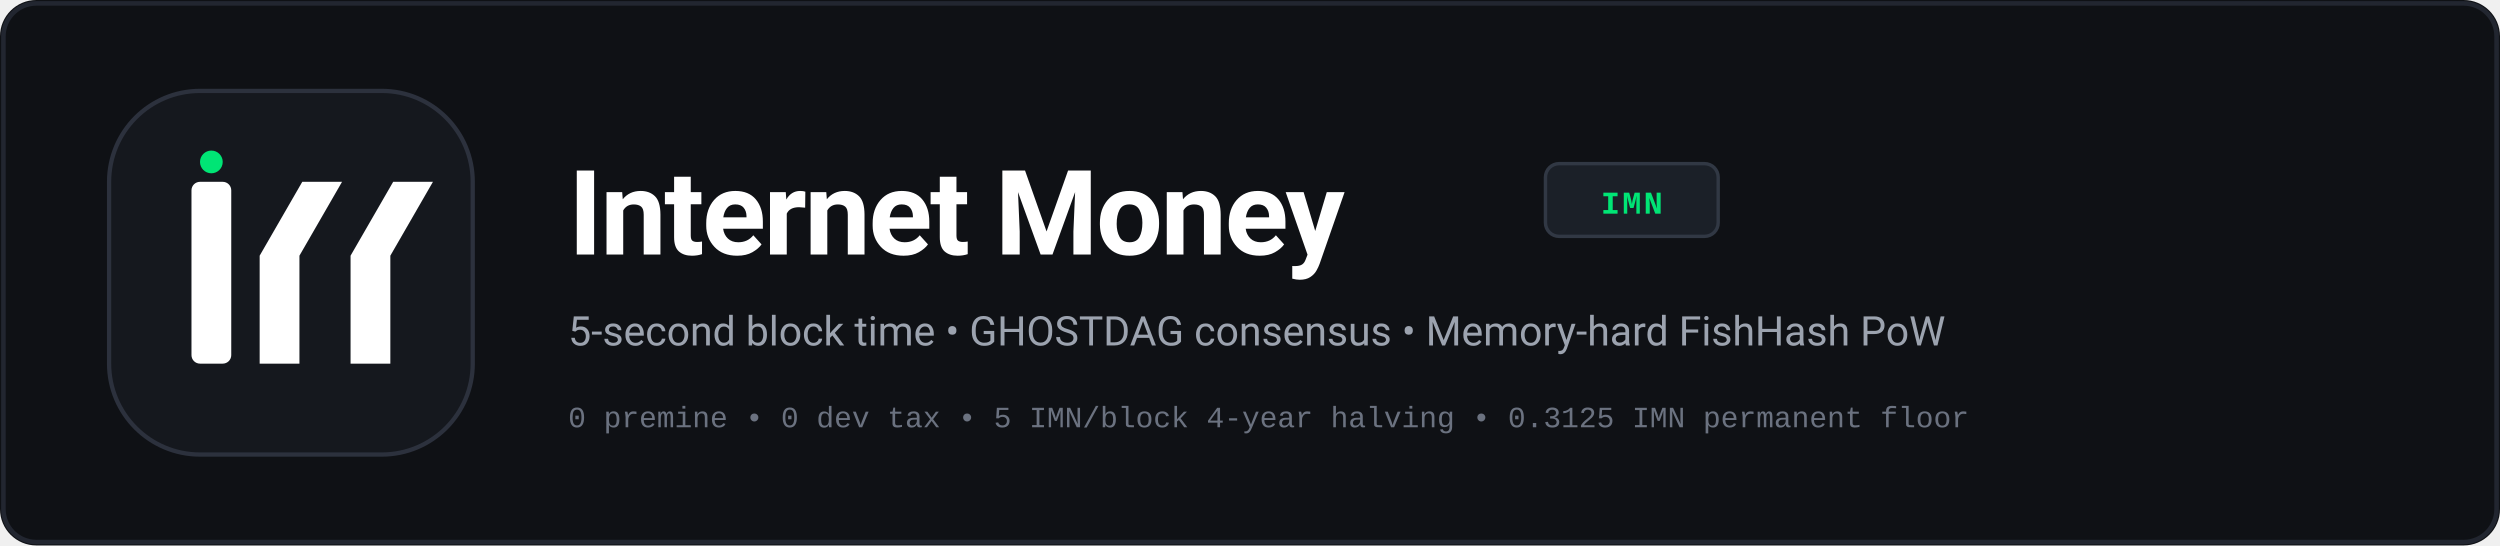
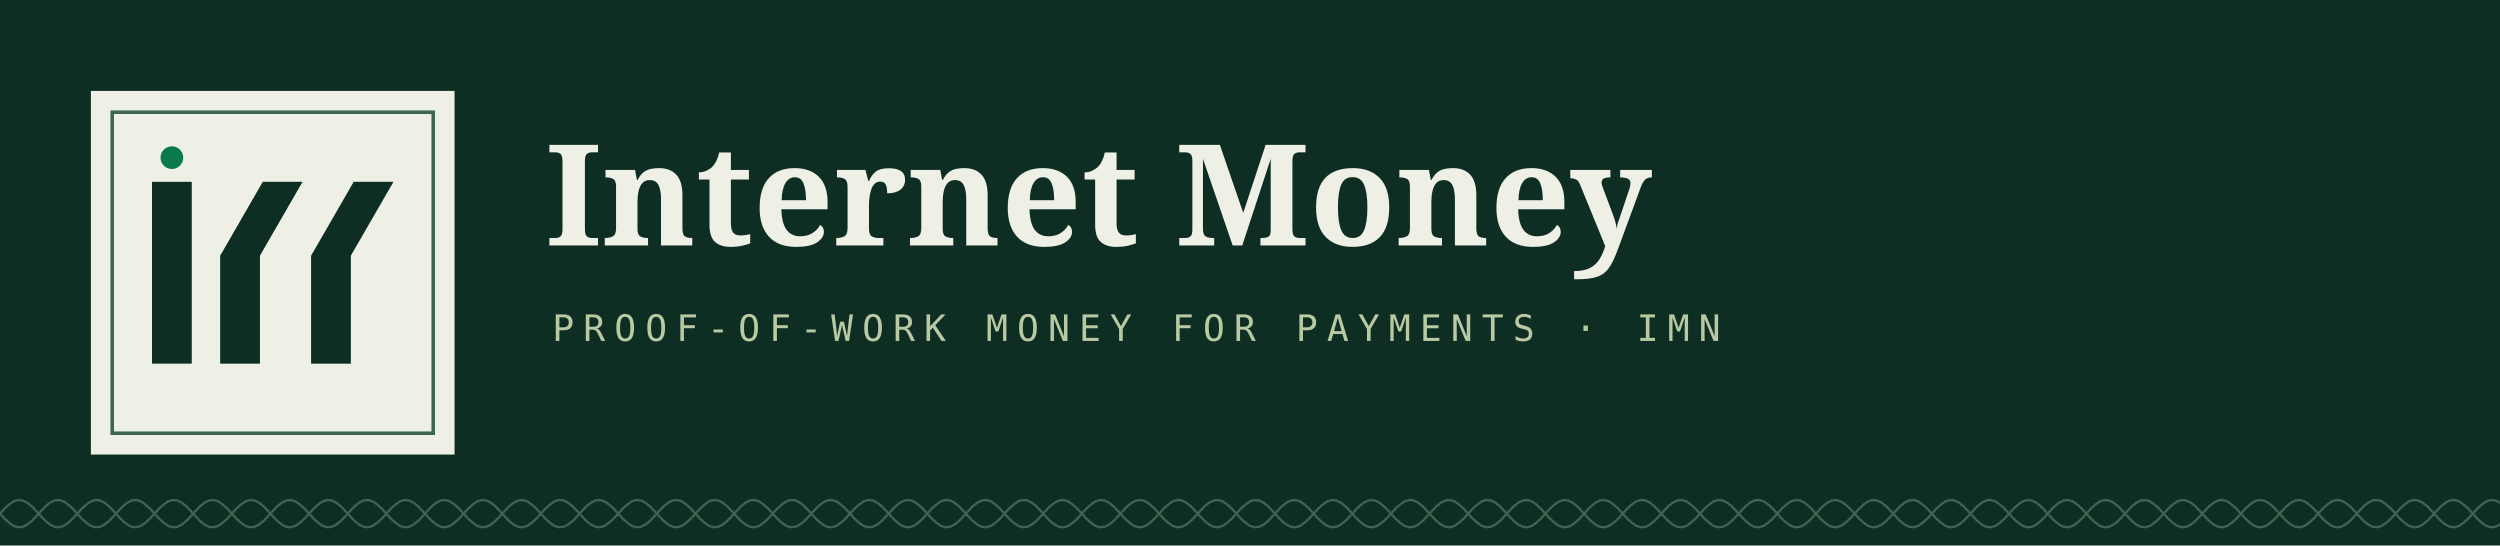
<svg xmlns="http://www.w3.org/2000/svg" viewBox="0 0 1100 240" width="1100" height="240">
-   <rect width="1100" height="240" rx="16" fill="#0f1115" />
-   <rect x="1.5" y="1.5" width="1097" height="237" rx="14.5" fill="none" stroke="#222630" stroke-width="2" />
-   <g transform="translate(48, 40) scale(0.3125)">
-     <rect width="512" height="512" rx="128" fill="#15181e" stroke="#2c313d" stroke-width="6" />
-     <rect x="116" y="128" width="56" height="256" rx="12" fill="#ffffff" />
-     <path d="M 212 384 L 212 232 L 272 128 L 328 128 L 268 232 L 268 384 Z" fill="#ffffff" />
-     <path d="M 340 384 L 340 232 L 400 128 L 456 128 L 396 232 L 396 384 Z" fill="#ffffff" />
-     <circle cx="144" cy="100" r="16" fill="#00e575" />
+   <rect width="1100" height="240" fill="#0f2e23" />
+   <g transform="translate(40 40) scale(0.3125)">
+     <rect width="512" height="512" fill="#eef0e6" />
+     <rect x="30" y="30" width="452" height="452" fill="none" stroke="#3d6652" stroke-width="5" />
+     <rect x="86" y="128" width="56" height="256" fill="#0f2e23" />
+     <path d="M182 384 L182 232 L242 128 L298 128 L238 232 L238 384 Z" fill="#0f2e23" />
+     <path d="M310 384 L310 232 L370 128 L426 128 L366 232 L366 384 Z" fill="#0f2e23" />
+     <circle cx="114" cy="94" r="16" fill="#0b7a4b" />
  </g>
-   <g transform="translate(250, 0)">
-     <text x="0" y="112" font-family="-apple-system, BlinkMacSystemFont, 'Segoe UI', Roboto, Helvetica, Arial, sans-serif" font-weight="700" font-size="52" fill="#ffffff" letter-spacing="-1">
-       Internet Money
-     </text>
-     <g transform="translate(430, 72)">
-       <rect width="76" height="32" rx="6" fill="#1b2028" stroke="#313844" stroke-width="1.5" />
-       <text x="38" y="22" font-family="'Courier New', Courier, monospace" font-weight="700" font-size="14" fill="#00e575" text-anchor="middle" letter-spacing="1">
-         IMN
-       </text>
-     </g>
-     <text x="0" y="152" font-family="-apple-system, BlinkMacSystemFont, 'Segoe UI', Roboto, Helvetica, Arial, sans-serif" font-weight="400" font-size="18" fill="#9ca3af">
-       5-second block time • GHOSTDAG consensus • Memory-hard FishHash PoW
-     </text>
-     <text x="0" y="188" font-family="'Courier New', Courier, monospace" font-size="13" fill="#6b7280">
-       0 premine • 0 dev tax • 5 IMN/block 4-year halving • 0.3125 IMN permanent floor
-     </text>
-   </g>
+   <text x="240" y="108" font-family="Fraunces, Georgia, serif" font-weight="600" font-size="62" fill="#eef0e6">Internet Money</text>
+   <text x="243" y="150" font-family="'JetBrains Mono', Consolas, monospace" font-size="16" letter-spacing="4" fill="#b9c9a4">PROOF-OF-WORK MONEY FOR PAYMENTS · IMN</text>
+   <path d="M0 226.0 L2 228.2 L4 230.0 L6 231.4 L8 232.0 L10 231.8 L12 230.8 L14 229.2 L16 227.1 L18 224.9 L20 222.8 L22 221.2 L24 220.2 L26 220.0 L28 220.6 L30 222.0 L32 223.8 L34 226.0 L36 228.2 L38 230.0 L40 231.4 L42 232.0 L44 231.8 L46 230.8 L48 229.2 L50 227.1 L52 224.9 L54 222.8 L56 221.2 L58 220.2 L60 220.0 L62 220.6 L64 222.0 L66 223.8 L68 226.0 L70 228.2 L72 230.0 L74 231.4 L76 232.0 L78 231.8 L80 230.8 L82 229.2 L84 227.1 L86 224.9 L88 222.8 L90 221.2 L92 220.2 L94 220.0 L96 220.6 L98 222.0 L100 223.8 L102 226.0 L104 228.2 L106 230.0 L108 231.4 L110 232.0 L112 231.8 L114 230.8 L116 229.2 L118 227.1 L120 224.9 L122 222.8 L124 221.2 L126 220.2 L128 220.0 L130 220.6 L132 222.0 L134 223.8 L136 226.0 L138 228.2 L140 230.0 L142 231.4 L144 232.0 L146 231.8 L148 230.8 L150 229.2 L152 227.1 L154 224.9 L156 222.8 L158 221.2 L160 220.2 L162 220.0 L164 220.6 L166 222.0 L168 223.8 L170 226.0 L172 228.2 L174 230.0 L176 231.4 L178 232.0 L180 231.8 L182 230.8 L184 229.2 L186 227.1 L188 224.9 L190 222.8 L192 221.2 L194 220.2 L196 220.0 L198 220.6 L200 222.0 L202 223.8 L204 226.0 L206 228.2 L208 230.0 L210 231.4 L212 232.0 L214 231.8 L216 230.8 L218 229.2 L220 227.1 L222 224.9 L224 222.8 L226 221.2 L228 220.2 L230 220.0 L232 220.6 L234 222.0 L236 223.8 L238 226.0 L240 228.2 L242 230.0 L244 231.4 L246 232.0 L248 231.8 L250 230.8 L252 229.2 L254 227.1 L256 224.9 L258 222.8 L260 221.2 L262 220.2 L264 220.0 L266 220.6 L268 222.0 L270 223.8 L272 226.0 L274 228.2 L276 230.0 L278 231.4 L280 232.0 L282 231.8 L284 230.8 L286 229.2 L288 227.1 L290 224.9 L292 222.8 L294 221.2 L296 220.2 L298 220.0 L300 220.6 L302 222.0 L304 223.8 L306 226.0 L308 228.2 L310 230.0 L312 231.4 L314 232.0 L316 231.8 L318 230.8 L320 229.2 L322 227.1 L324 224.9 L326 222.8 L328 221.2 L330 220.2 L332 220.0 L334 220.6 L336 222.0 L338 223.8 L340 226.0 L342 228.2 L344 230.0 L346 231.4 L348 232.0 L350 231.8 L352 230.8 L354 229.2 L356 227.1 L358 224.9 L360 222.8 L362 221.2 L364 220.2 L366 220.0 L368 220.6 L370 222.0 L372 223.8 L374 226.0 L376 228.2 L378 230.0 L380 231.4 L382 232.0 L384 231.8 L386 230.8 L388 229.2 L390 227.1 L392 224.9 L394 222.8 L396 221.2 L398 220.2 L400 220.0 L402 220.6 L404 222.0 L406 223.8 L408 226.0 L410 228.2 L412 230.0 L414 231.4 L416 232.0 L418 231.8 L420 230.8 L422 229.2 L424 227.1 L426 224.9 L428 222.8 L430 221.2 L432 220.2 L434 220.0 L436 220.6 L438 222.0 L440 223.8 L442 226.0 L444 228.2 L446 230.0 L448 231.4 L450 232.0 L452 231.8 L454 230.8 L456 229.2 L458 227.1 L460 224.9 L462 222.8 L464 221.2 L466 220.2 L468 220.0 L470 220.6 L472 222.0 L474 223.8 L476 226.0 L478 228.2 L480 230.0 L482 231.4 L484 232.0 L486 231.8 L488 230.8 L490 229.2 L492 227.1 L494 224.9 L496 222.8 L498 221.2 L500 220.2 L502 220.0 L504 220.6 L506 222.0 L508 223.8 L510 226.0 L512 228.2 L514 230.0 L516 231.4 L518 232.0 L520 231.8 L522 230.8 L524 229.2 L526 227.1 L528 224.9 L530 222.8 L532 221.2 L534 220.2 L536 220.0 L538 220.6 L540 222.0 L542 223.8 L544 226.0 L546 228.2 L548 230.0 L550 231.4 L552 232.0 L554 231.8 L556 230.8 L558 229.2 L560 227.1 L562 224.9 L564 222.8 L566 221.2 L568 220.2 L570 220.0 L572 220.6 L574 222.0 L576 223.8 L578 226.0 L580 228.2 L582 230.0 L584 231.4 L586 232.0 L588 231.8 L590 230.8 L592 229.2 L594 227.1 L596 224.9 L598 222.8 L600 221.2 L602 220.2 L604 220.0 L606 220.6 L608 222.0 L610 223.8 L612 226.0 L614 228.2 L616 230.0 L618 231.4 L620 232.0 L622 231.8 L624 230.8 L626 229.2 L628 227.1 L630 224.9 L632 222.8 L634 221.2 L636 220.2 L638 220.0 L640 220.6 L642 222.0 L644 223.8 L646 226.0 L648 228.2 L650 230.0 L652 231.4 L654 232.0 L656 231.8 L658 230.8 L660 229.2 L662 227.1 L664 224.9 L666 222.8 L668 221.2 L670 220.2 L672 220.0 L674 220.6 L676 222.0 L678 223.8 L680 226.0 L682 228.2 L684 230.0 L686 231.4 L688 232.0 L690 231.8 L692 230.8 L694 229.2 L696 227.1 L698 224.9 L700 222.8 L702 221.2 L704 220.2 L706 220.0 L708 220.6 L710 222.0 L712 223.8 L714 226.0 L716 228.2 L718 230.0 L720 231.4 L722 232.0 L724 231.8 L726 230.8 L728 229.2 L730 227.1 L732 224.9 L734 222.8 L736 221.2 L738 220.2 L740 220.0 L742 220.6 L744 222.0 L746 223.8 L748 226.0 L750 228.2 L752 230.0 L754 231.4 L756 232.0 L758 231.8 L760 230.8 L762 229.2 L764 227.1 L766 224.9 L768 222.8 L770 221.2 L772 220.2 L774 220.0 L776 220.6 L778 222.0 L780 223.8 L782 226.0 L784 228.2 L786 230.0 L788 231.4 L790 232.0 L792 231.8 L794 230.8 L796 229.2 L798 227.1 L800 224.9 L802 222.8 L804 221.2 L806 220.2 L808 220.0 L810 220.6 L812 222.0 L814 223.8 L816 226.0 L818 228.2 L820 230.0 L822 231.4 L824 232.0 L826 231.8 L828 230.8 L830 229.2 L832 227.1 L834 224.9 L836 222.8 L838 221.2 L840 220.2 L842 220.0 L844 220.6 L846 222.0 L848 223.8 L850 226.0 L852 228.2 L854 230.0 L856 231.4 L858 232.0 L860 231.8 L862 230.8 L864 229.2 L866 227.1 L868 224.9 L870 222.8 L872 221.2 L874 220.2 L876 220.0 L878 220.6 L880 222.0 L882 223.8 L884 226.0 L886 228.2 L888 230.0 L890 231.4 L892 232.0 L894 231.8 L896 230.8 L898 229.2 L900 227.1 L902 224.9 L904 222.8 L906 221.2 L908 220.2 L910 220.0 L912 220.6 L914 222.0 L916 223.8 L918 226.0 L920 228.2 L922 230.0 L924 231.4 L926 232.0 L928 231.8 L930 230.8 L932 229.2 L934 227.1 L936 224.9 L938 222.8 L940 221.2 L942 220.2 L944 220.0 L946 220.6 L948 222.0 L950 223.8 L952 226.0 L954 228.2 L956 230.0 L958 231.4 L960 232.0 L962 231.8 L964 230.8 L966 229.2 L968 227.1 L970 224.9 L972 222.8 L974 221.2 L976 220.2 L978 220.0 L980 220.6 L982 222.0 L984 223.8 L986 226.0 L988 228.2 L990 230.0 L992 231.4 L994 232.0 L996 231.8 L998 230.8 L1000 229.2 L1002 227.1 L1004 224.9 L1006 222.8 L1008 221.2 L1010 220.2 L1012 220.0 L1014 220.6 L1016 222.0 L1018 223.8 L1020 226.0 L1022 228.2 L1024 230.0 L1026 231.4 L1028 232.0 L1030 231.8 L1032 230.8 L1034 229.2 L1036 227.1 L1038 224.9 L1040 222.8 L1042 221.2 L1044 220.2 L1046 220.0 L1048 220.6 L1050 222.0 L1052 223.8 L1054 226.0 L1056 228.2 L1058 230.0 L1060 231.4 L1062 232.0 L1064 231.8 L1066 230.8 L1068 229.2 L1070 227.1 L1072 224.9 L1074 222.8 L1076 221.2 L1078 220.2 L1080 220.0 L1082 220.6 L1084 222.0 L1086 223.8 L1088 226.0 L1090 228.2 L1092 230.0 L1094 231.4 L1096 232.0 L1098 231.8 L1100 230.8" fill="none" stroke="#3d6652" stroke-width="1" />
+   <path d="M0 226.0 L2 223.8 L4 222.0 L6 220.6 L8 220.0 L10 220.2 L12 221.2 L14 222.8 L16 224.9 L18 227.1 L20 229.2 L22 230.8 L24 231.8 L26 232.0 L28 231.4 L30 230.0 L32 228.2 L34 226.0 L36 223.8 L38 222.0 L40 220.6 L42 220.0 L44 220.2 L46 221.2 L48 222.8 L50 224.9 L52 227.1 L54 229.2 L56 230.8 L58 231.8 L60 232.0 L62 231.4 L64 230.0 L66 228.2 L68 226.0 L70 223.8 L72 222.0 L74 220.6 L76 220.0 L78 220.2 L80 221.2 L82 222.8 L84 224.9 L86 227.1 L88 229.2 L90 230.8 L92 231.8 L94 232.0 L96 231.4 L98 230.0 L100 228.2 L102 226.0 L104 223.8 L106 222.0 L108 220.6 L110 220.0 L112 220.2 L114 221.2 L116 222.8 L118 224.9 L120 227.1 L122 229.2 L124 230.8 L126 231.8 L128 232.0 L130 231.4 L132 230.0 L134 228.2 L136 226.0 L138 223.8 L140 222.0 L142 220.6 L144 220.0 L146 220.2 L148 221.2 L150 222.8 L152 224.9 L154 227.1 L156 229.2 L158 230.8 L160 231.8 L162 232.0 L164 231.4 L166 230.0 L168 228.2 L170 226.0 L172 223.8 L174 222.0 L176 220.6 L178 220.0 L180 220.2 L182 221.2 L184 222.8 L186 224.9 L188 227.1 L190 229.2 L192 230.8 L194 231.8 L196 232.0 L198 231.4 L200 230.0 L202 228.2 L204 226.0 L206 223.8 L208 222.0 L210 220.6 L212 220.0 L214 220.2 L216 221.2 L218 222.8 L220 224.9 L222 227.1 L224 229.2 L226 230.8 L228 231.8 L230 232.0 L232 231.4 L234 230.0 L236 228.2 L238 226.0 L240 223.8 L242 222.0 L244 220.6 L246 220.0 L248 220.2 L250 221.2 L252 222.8 L254 224.9 L256 227.1 L258 229.2 L260 230.8 L262 231.8 L264 232.0 L266 231.4 L268 230.0 L270 228.2 L272 226.0 L274 223.8 L276 222.0 L278 220.6 L280 220.0 L282 220.2 L284 221.2 L286 222.8 L288 224.9 L290 227.1 L292 229.2 L294 230.8 L296 231.8 L298 232.0 L300 231.4 L302 230.0 L304 228.2 L306 226.0 L308 223.8 L310 222.0 L312 220.6 L314 220.0 L316 220.2 L318 221.2 L320 222.8 L322 224.9 L324 227.1 L326 229.2 L328 230.8 L330 231.8 L332 232.0 L334 231.4 L336 230.0 L338 228.2 L340 226.0 L342 223.8 L344 222.0 L346 220.6 L348 220.0 L350 220.2 L352 221.2 L354 222.8 L356 224.9 L358 227.1 L360 229.2 L362 230.8 L364 231.8 L366 232.0 L368 231.4 L370 230.0 L372 228.2 L374 226.0 L376 223.8 L378 222.0 L380 220.6 L382 220.0 L384 220.2 L386 221.2 L388 222.8 L390 224.9 L392 227.1 L394 229.2 L396 230.8 L398 231.8 L400 232.0 L402 231.4 L404 230.0 L406 228.2 L408 226.0 L410 223.8 L412 222.0 L414 220.6 L416 220.0 L418 220.2 L420 221.2 L422 222.8 L424 224.9 L426 227.1 L428 229.2 L430 230.8 L432 231.8 L434 232.0 L436 231.4 L438 230.0 L440 228.2 L442 226.0 L444 223.8 L446 222.0 L448 220.6 L450 220.0 L452 220.2 L454 221.2 L456 222.8 L458 224.9 L460 227.1 L462 229.2 L464 230.8 L466 231.8 L468 232.0 L470 231.4 L472 230.0 L474 228.2 L476 226.0 L478 223.8 L480 222.0 L482 220.6 L484 220.0 L486 220.2 L488 221.2 L490 222.8 L492 224.9 L494 227.1 L496 229.2 L498 230.8 L500 231.8 L502 232.0 L504 231.4 L506 230.0 L508 228.2 L510 226.0 L512 223.8 L514 222.0 L516 220.6 L518 220.0 L520 220.2 L522 221.2 L524 222.8 L526 224.9 L528 227.1 L530 229.2 L532 230.8 L534 231.8 L536 232.0 L538 231.4 L540 230.0 L542 228.2 L544 226.0 L546 223.8 L548 222.0 L550 220.6 L552 220.0 L554 220.2 L556 221.2 L558 222.8 L560 224.9 L562 227.1 L564 229.2 L566 230.8 L568 231.8 L570 232.0 L572 231.4 L574 230.0 L576 228.2 L578 226.0 L580 223.8 L582 222.0 L584 220.6 L586 220.0 L588 220.2 L590 221.2 L592 222.8 L594 224.9 L596 227.1 L598 229.2 L600 230.8 L602 231.8 L604 232.0 L606 231.4 L608 230.0 L610 228.2 L612 226.0 L614 223.8 L616 222.0 L618 220.6 L620 220.0 L622 220.2 L624 221.2 L626 222.8 L628 224.9 L630 227.1 L632 229.2 L634 230.8 L636 231.8 L638 232.0 L640 231.4 L642 230.0 L644 228.2 L646 226.0 L648 223.8 L650 222.0 L652 220.6 L654 220.0 L656 220.2 L658 221.2 L660 222.8 L662 224.9 L664 227.1 L666 229.2 L668 230.8 L670 231.8 L672 232.0 L674 231.4 L676 230.0 L678 228.2 L680 226.0 L682 223.8 L684 222.0 L686 220.6 L688 220.0 L690 220.2 L692 221.2 L694 222.8 L696 224.9 L698 227.1 L700 229.2 L702 230.8 L704 231.8 L706 232.0 L708 231.4 L710 230.0 L712 228.2 L714 226.0 L716 223.8 L718 222.0 L720 220.6 L722 220.0 L724 220.2 L726 221.2 L728 222.8 L730 224.9 L732 227.1 L734 229.2 L736 230.8 L738 231.8 L740 232.0 L742 231.4 L744 230.0 L746 228.2 L748 226.0 L750 223.8 L752 222.0 L754 220.6 L756 220.0 L758 220.2 L760 221.2 L762 222.8 L764 224.9 L766 227.1 L768 229.2 L770 230.8 L772 231.8 L774 232.0 L776 231.4 L778 230.0 L780 228.2 L782 226.0 L784 223.8 L786 222.0 L788 220.6 L790 220.0 L792 220.2 L794 221.2 L796 222.8 L798 224.9 L800 227.1 L802 229.2 L804 230.8 L806 231.8 L808 232.0 L810 231.4 L812 230.0 L814 228.2 L816 226.0 L818 223.8 L820 222.0 L822 220.6 L824 220.0 L826 220.2 L828 221.2 L830 222.8 L832 224.9 L834 227.1 L836 229.2 L838 230.8 L840 231.8 L842 232.0 L844 231.4 L846 230.0 L848 228.2 L850 226.0 L852 223.8 L854 222.0 L856 220.6 L858 220.0 L860 220.2 L862 221.2 L864 222.8 L866 224.9 L868 227.1 L870 229.2 L872 230.8 L874 231.8 L876 232.0 L878 231.4 L880 230.0 L882 228.2 L884 226.0 L886 223.8 L888 222.0 L890 220.6 L892 220.0 L894 220.2 L896 221.2 L898 222.8 L900 224.9 L902 227.1 L904 229.2 L906 230.8 L908 231.8 L910 232.0 L912 231.4 L914 230.0 L916 228.2 L918 226.0 L920 223.8 L922 222.0 L924 220.6 L926 220.0 L928 220.2 L930 221.2 L932 222.8 L934 224.9 L936 227.1 L938 229.2 L940 230.8 L942 231.8 L944 232.0 L946 231.4 L948 230.0 L950 228.2 L952 226.0 L954 223.8 L956 222.0 L958 220.6 L960 220.0 L962 220.2 L964 221.2 L966 222.8 L968 224.9 L970 227.1 L972 229.2 L974 230.8 L976 231.8 L978 232.0 L980 231.4 L982 230.0 L984 228.2 L986 226.0 L988 223.8 L990 222.0 L992 220.6 L994 220.0 L996 220.2 L998 221.2 L1000 222.8 L1002 224.9 L1004 227.1 L1006 229.2 L1008 230.8 L1010 231.8 L1012 232.0 L1014 231.4 L1016 230.0 L1018 228.2 L1020 226.0 L1022 223.8 L1024 222.0 L1026 220.6 L1028 220.0 L1030 220.2 L1032 221.2 L1034 222.8 L1036 224.9 L1038 227.1 L1040 229.2 L1042 230.8 L1044 231.8 L1046 232.0 L1048 231.4 L1050 230.0 L1052 228.2 L1054 226.0 L1056 223.8 L1058 222.0 L1060 220.6 L1062 220.0 L1064 220.2 L1066 221.2 L1068 222.8 L1070 224.9 L1072 227.1 L1074 229.2 L1076 230.8 L1078 231.8 L1080 232.0 L1082 231.4 L1084 230.0 L1086 228.2 L1088 226.0 L1090 223.8 L1092 222.0 L1094 220.6 L1096 220.0 L1098 220.2 L1100 221.2" fill="none" stroke="#3d6652" stroke-width="1" />
</svg>
